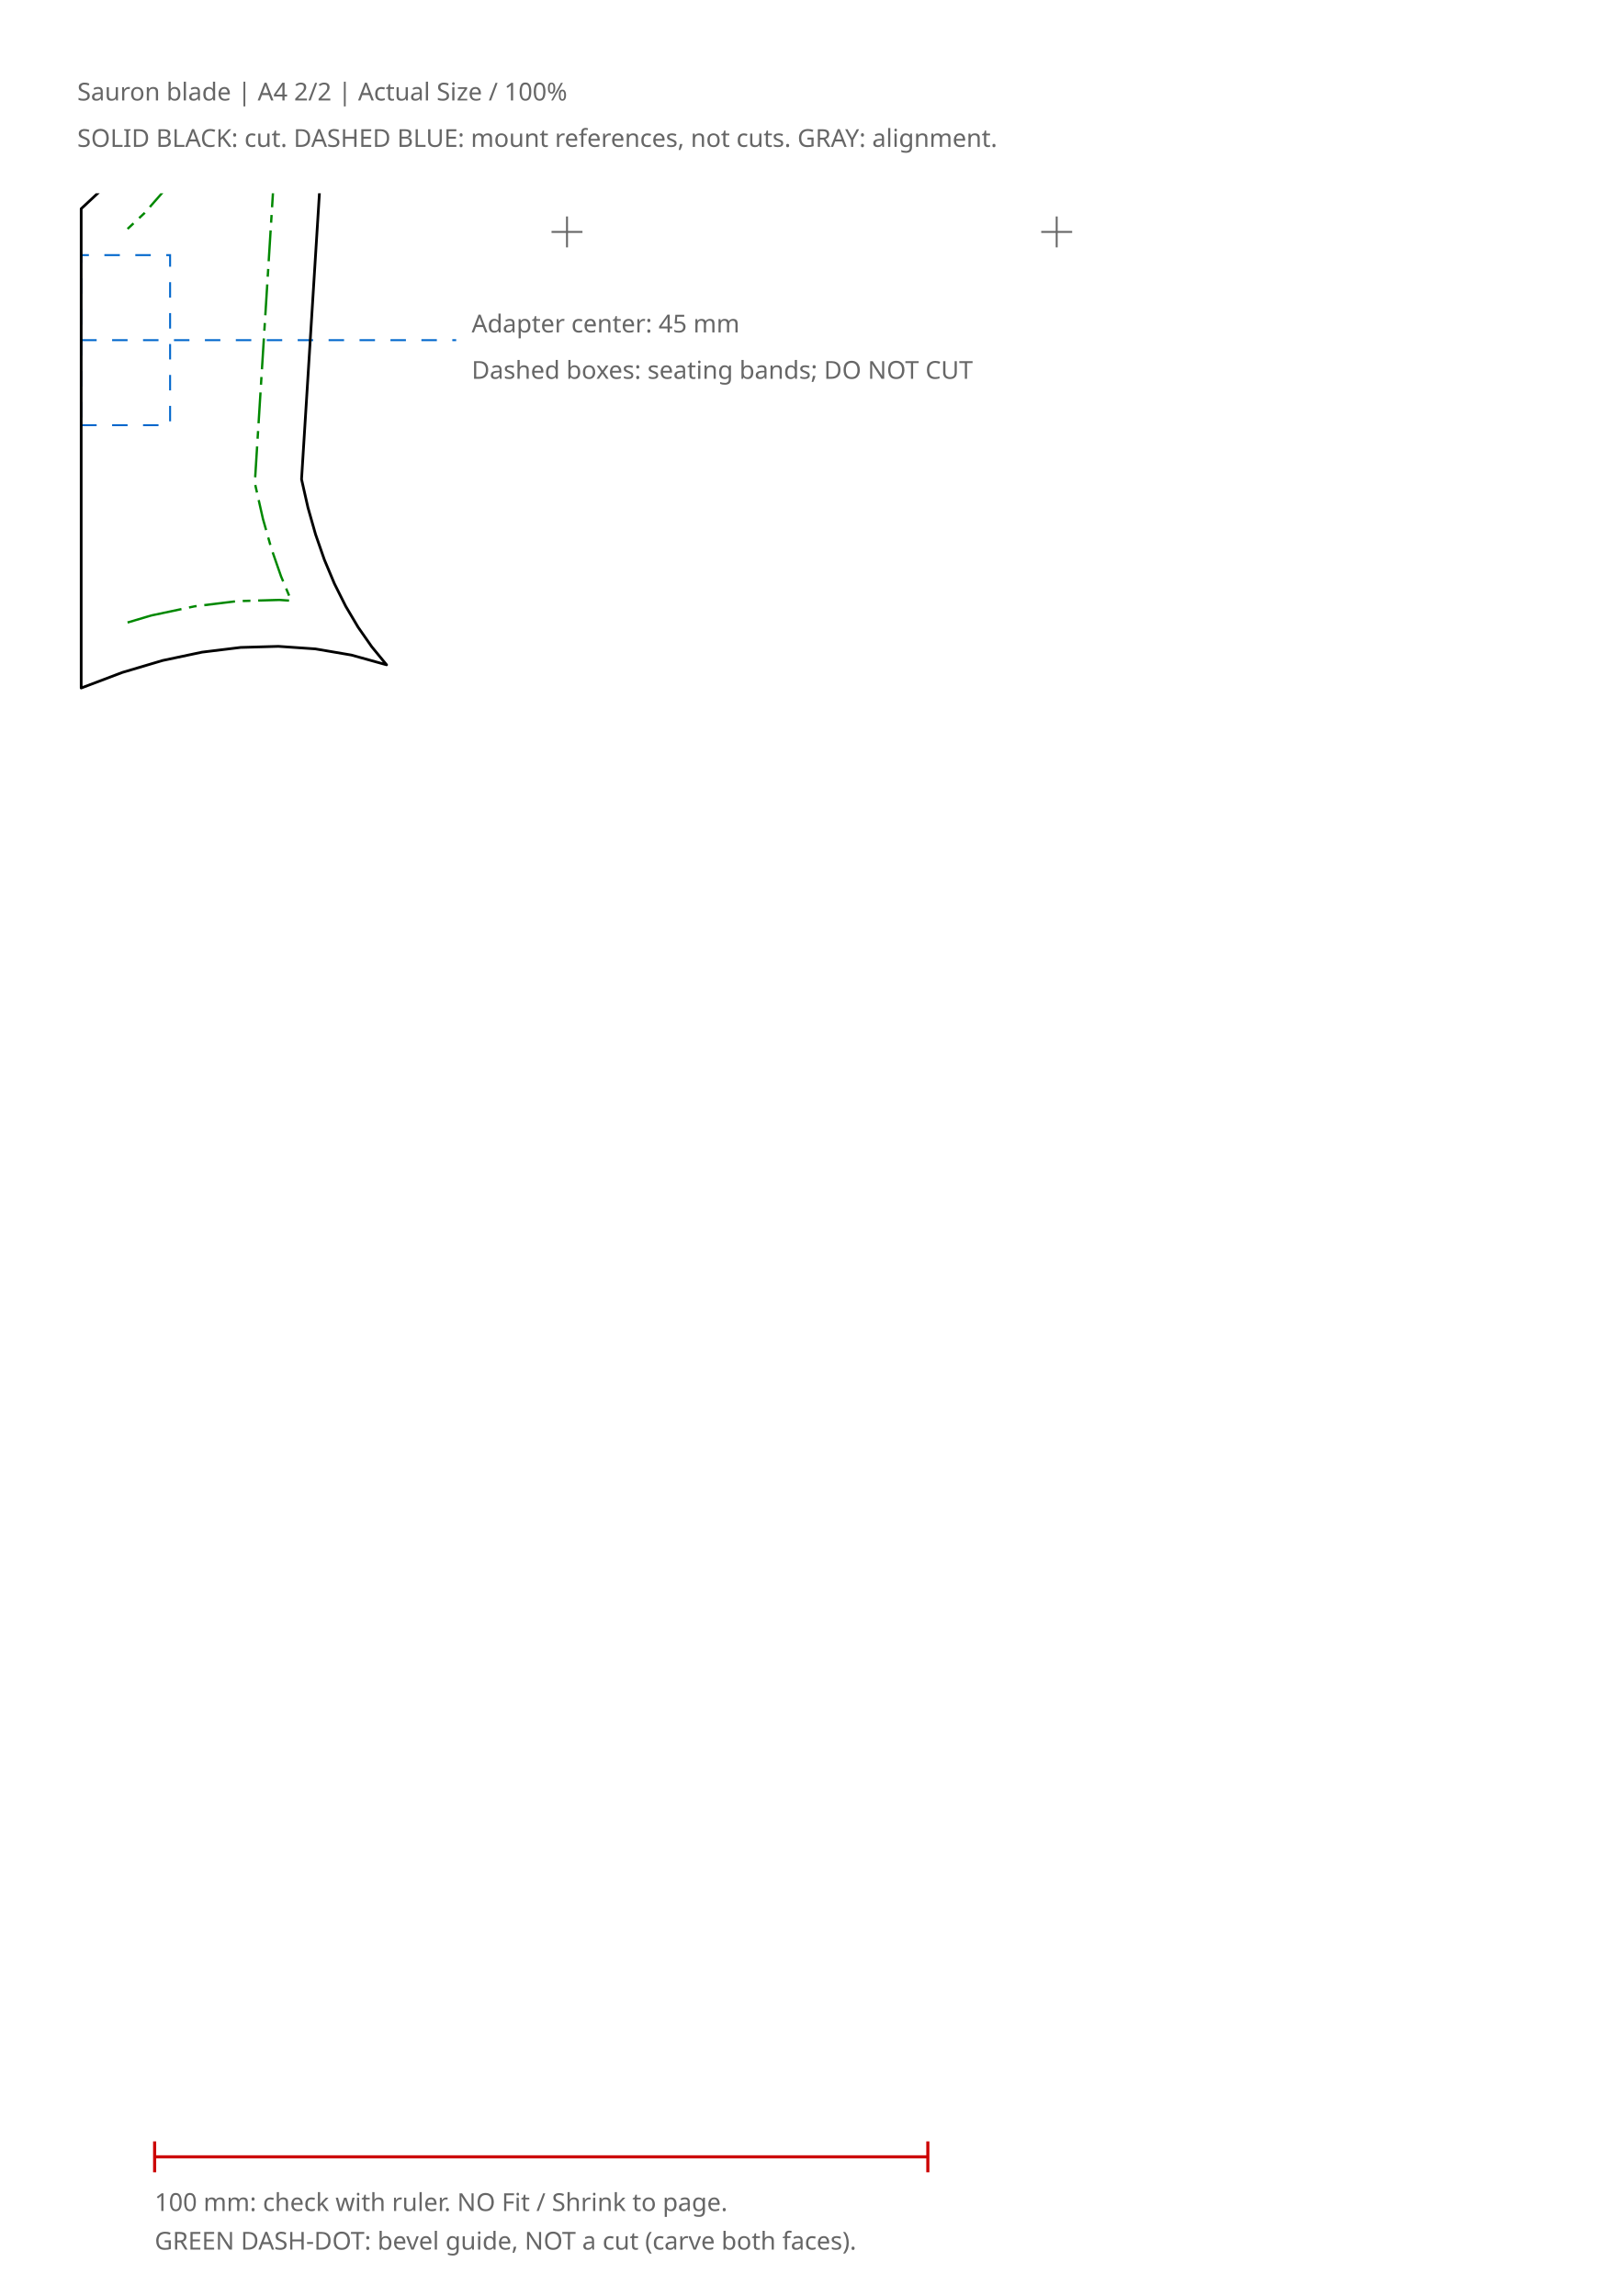
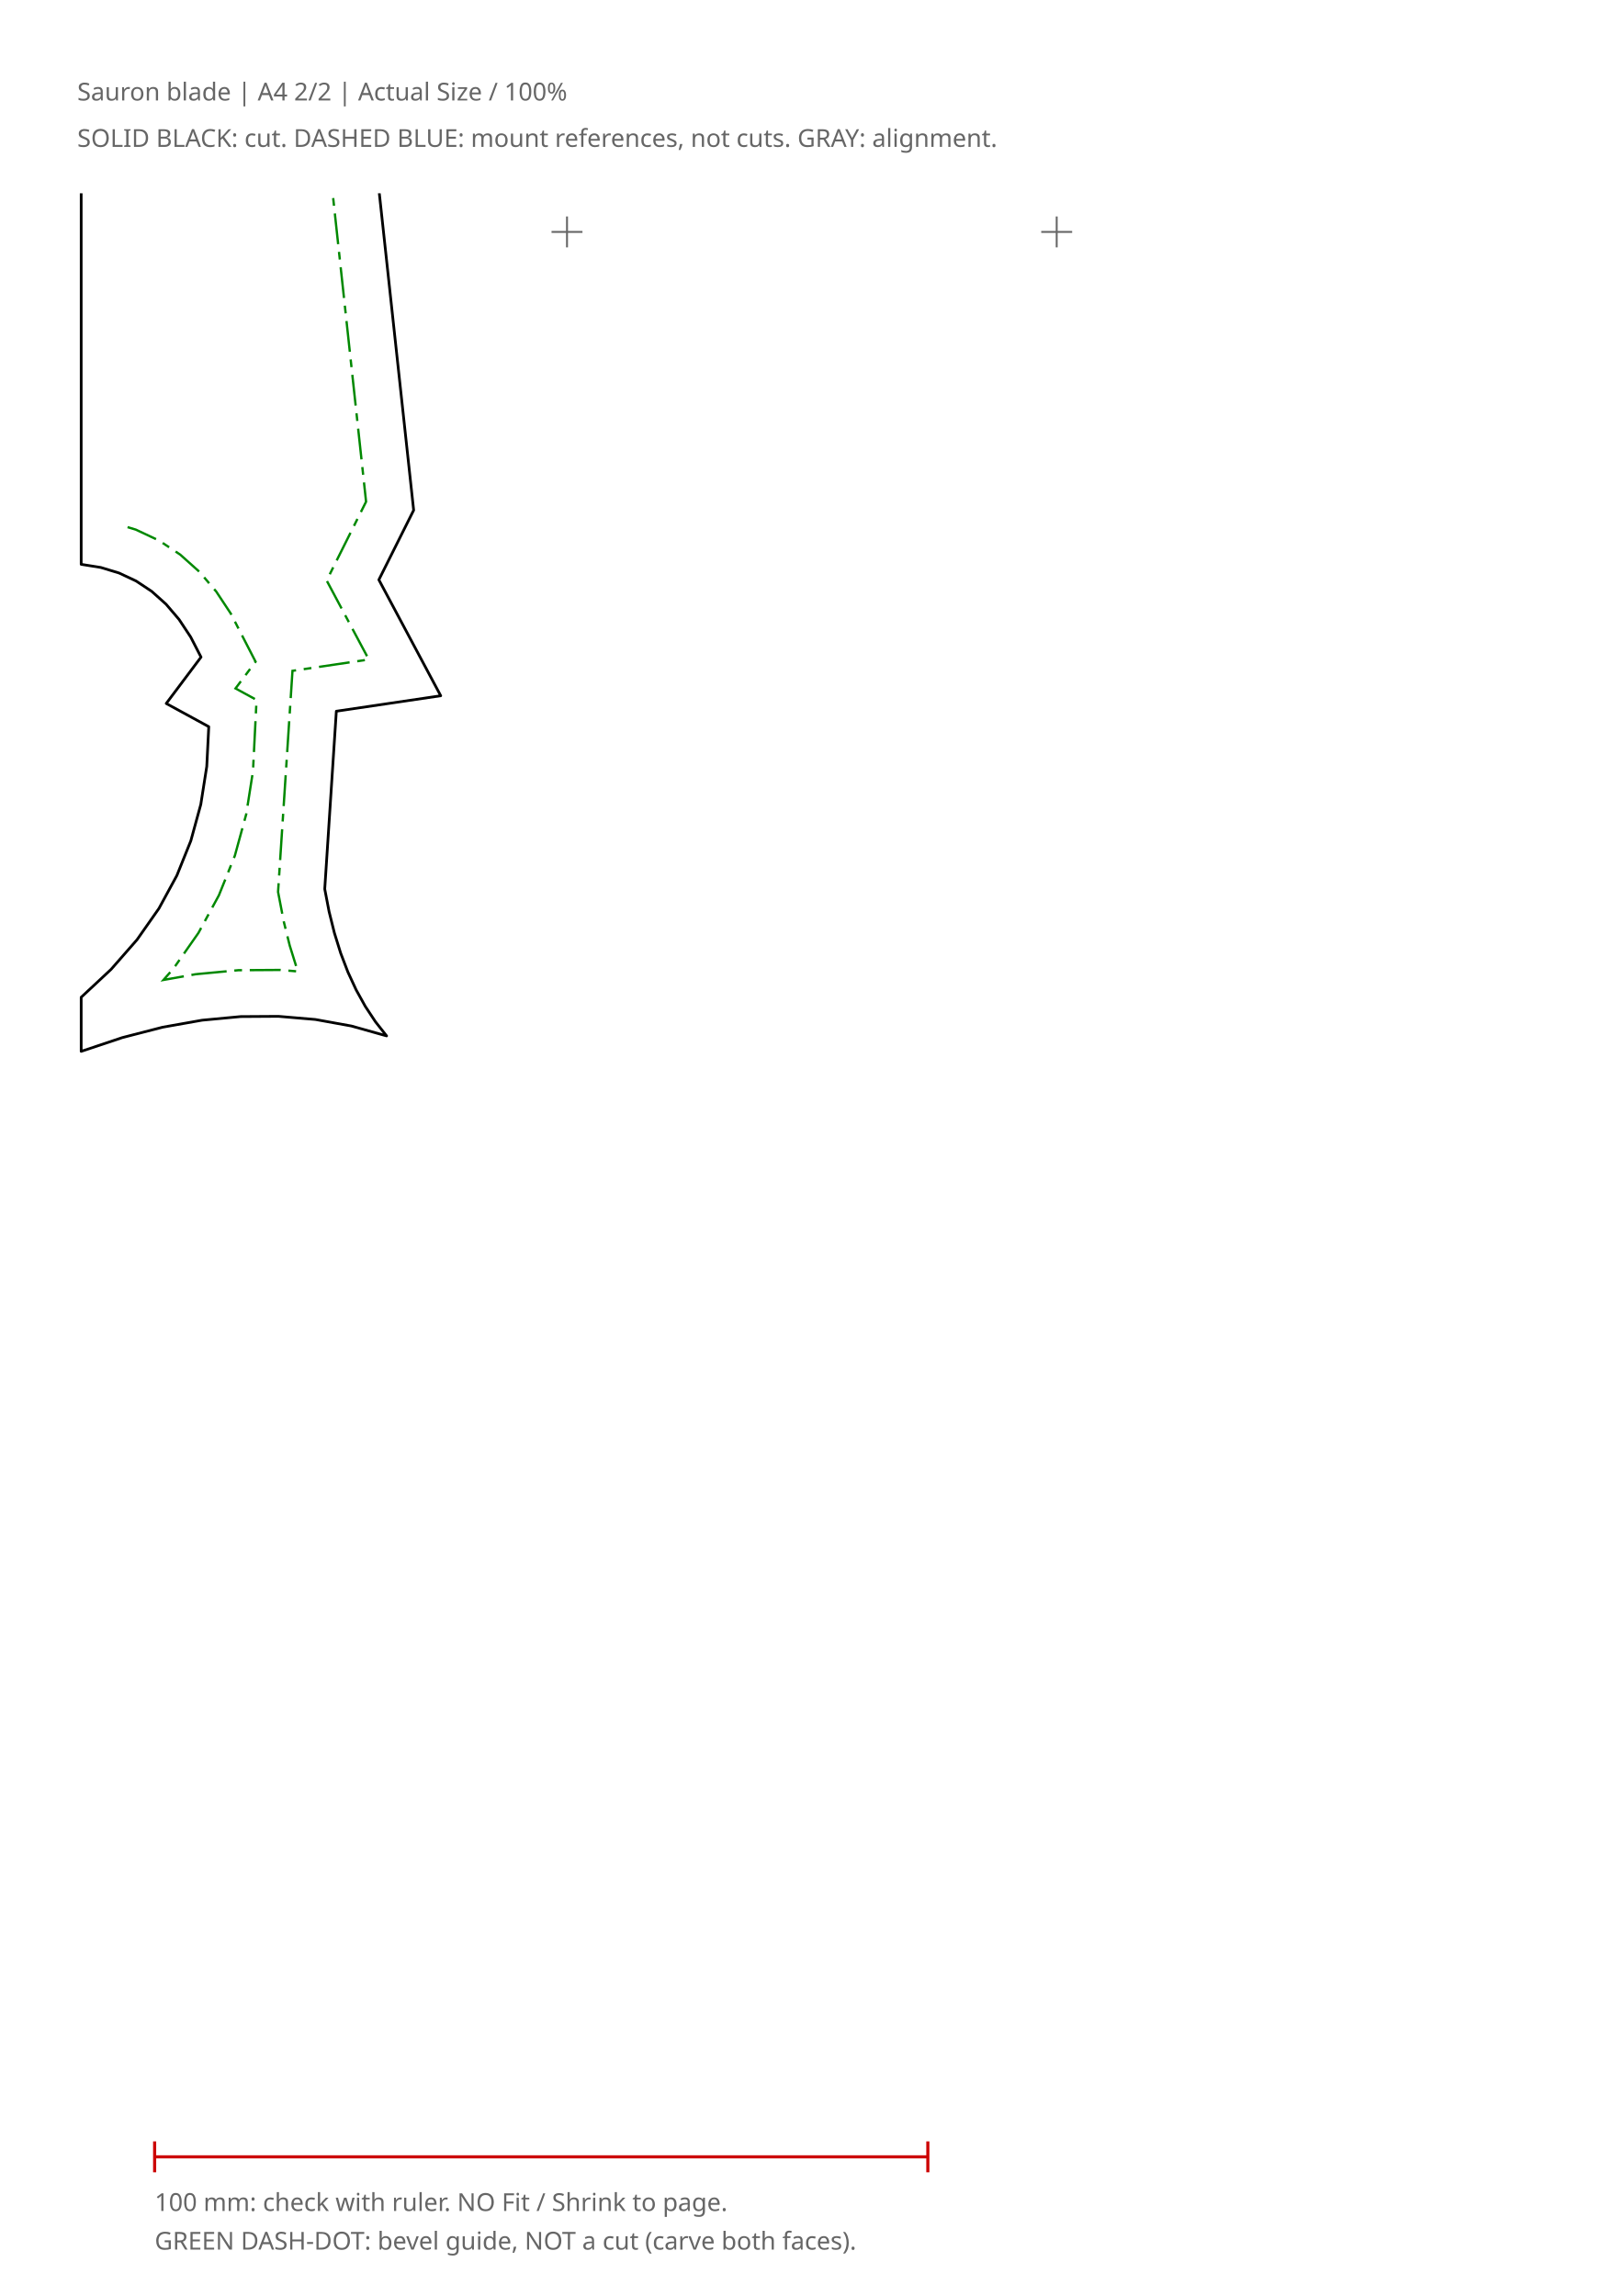
<svg xmlns="http://www.w3.org/2000/svg" width="210mm" height="297mm" viewBox="0 0 210 297">
  <defs>
    <clipPath id="tile-clip" clipPathUnits="userSpaceOnUse">
-       <rect x="18.0" y="-64.0" width="190" height="242" />
+       <rect x="18.0" y="-166.0" width="190" height="242" />
    </clipPath>
  </defs>
-   <g transform="translate(-8.0 89.0)" clip-path="url(#tile-clip)">
-     <path d="M 18.5 -45 L 67 -45" fill="none" stroke="#0066cc" stroke-width="0.25" stroke-dasharray="2 2" data-station="45" />
-     <text x="69" y="-46" fill="#666666" font-size="3.2" font-family="sans-serif">Adapter center: 45 mm</text>
-     <path d="M 18.5 -34 L 30 -34 L 30 -56 L 18.5 -56 Z" fill="none" stroke="#0066cc" stroke-width="0.25" stroke-dasharray="2 2" />
+   <g transform="translate(-8.0 191.0)" clip-path="url(#tile-clip)">
    <path d="M 18.5 -225 L 67 -225" fill="none" stroke="#0066cc" stroke-width="0.25" stroke-dasharray="2 2" data-station="225" />
    <text x="69" y="-226" fill="#666666" font-size="3.2" font-family="sans-serif">Adapter center: 225 mm</text>
    <path d="M 18.5 -214 L 30 -214 L 30 -236 L 18.5 -236 Z" fill="none" stroke="#0066cc" stroke-width="0.25" stroke-dasharray="2 2" />
-     <text x="69" y="-40" fill="#666666" font-size="3.2" font-family="sans-serif">Dashed boxes: seating bands; DO NOT CUT</text>
-     <path d="M 79.333 -59.0 L 83.333 -59.0 M 81.333 -61.0 L 81.333 -57.0" fill="none" stroke="#666666" stroke-width="0.25" />
-     <path d="M 142.667 -59.0 L 146.667 -59.0 M 144.667 -61.0 L 144.667 -57.0" fill="none" stroke="#666666" stroke-width="0.25" />
+     <text x="69" y="-220" fill="#666666" font-size="3.2" font-family="sans-serif">Dashed boxes: seating bands; DO NOT CUT</text>
+     <path d="M 79.333 -161.0 L 83.333 -161.0 M 81.333 -163.0 L 81.333 -159.0" fill="none" stroke="#666666" stroke-width="0.25" />
+     <path d="M 142.667 -161.0 L 146.667 -161.0 M 144.667 -163.0 L 144.667 -159.0" fill="none" stroke="#666666" stroke-width="0.25" />
    <g id="cut">
-       <path d=" M 23.82,-2.016 L 29.031,-3.562 L 34.133,-4.641 L 39.125,-5.25 L 44.008,-5.391 L 48.781,-5.062  L 53.445,-4.266 L 58,-3 L 56.078,-5.344 L 54.312,-7.875 L 52.703,-10.594 L 51.25,-13.5  L 49.953,-16.594 L 48.812,-19.875 L 47.828,-23.344 L 47,-27 L 51.5,-99 L 65,-101  L 57,-116 L 61.5,-125 L 36,-295.275 L 34.633,-284.945 L 33.031,-275.592 L 31.195,-267.217  L 29.125,-259.819 L 26.82,-253.398 L 24.281,-247.955 L 21.508,-243.489 L 18.5,-240 L 18.5,-208  L 22.641,-207.455 L 26.5,-205.856 L 29.814,-203.314 L 32.356,-200 L 33.955,-196.141 L 34.5,-192  L 33.955,-187.859 L 32.356,-184 L 29.814,-180.686 L 26.5,-178.144 L 22.641,-176.545 L 18.5,-176  L 18.5,-118 L 21.039,-117.594 L 23.406,-116.875 L 25.602,-115.844 L 27.625,-114.5 L 29.477,-112.844  L 31.156,-110.875 L 32.664,-108.594 L 34,-106 L 29.5,-100 L 35,-97 L 34.742,-91.859  L 33.969,-86.938 L 32.68,-82.234 L 30.875,-77.75 L 28.555,-73.484 L 25.719,-69.438 L 22.367,-65.609  L 18.5,-62 L 18.5,-0 z " stroke="#000000" fill="none" stroke-width=".35" stroke-linejoin="round" />
+       <path d=" M 23.82,-56.781 L 29.031,-58.125 L 34.133,-59.031 L 39.125,-59.5 L 44.008,-59.531 L 48.781,-59.125  L 53.445,-58.281 L 58,-57 L 56.562,-58.828 L 55.25,-60.812 L 54.062,-62.953 L 53,-65.25  L 52.062,-67.703 L 51.25,-70.312 L 50.562,-73.078 L 50,-76 L 51.5,-99 L 65,-101  L 57,-116 L 61.5,-125 L 32,-397.275 L 30.008,-378.921 L 28.281,-361.235 L 26.82,-344.219  L 25.625,-327.871 L 24.695,-312.192 L 24.031,-297.181 L 23.633,-279.426 L 23.5,-262 L 23.36,-259.086  L 23.188,-256.343 L 22.985,-253.772 L 22.752,-251.372 L 22.487,-249.144 L 22.192,-247.087 L 21.865,-245.202  L 21.508,-243.489 L 18.5,-240 L 18.5,-208 L 22.641,-207.455 L 26.5,-205.856 L 29.814,-203.314  L 32.356,-200 L 33.955,-196.141 L 34.5,-192 L 33.955,-187.859 L 32.356,-184 L 29.814,-180.686  L 26.5,-178.144 L 22.641,-176.545 L 18.5,-176 L 18.5,-118 L 21.039,-117.594 L 23.406,-116.875  L 25.602,-115.844 L 27.625,-114.5 L 29.477,-112.844 L 31.156,-110.875 L 32.664,-108.594 L 34,-106  L 29.5,-100 L 35,-97 L 34.742,-91.859 L 33.969,-86.938 L 32.68,-82.234 L 30.875,-77.75  L 28.555,-73.484 L 25.719,-69.438 L 22.367,-65.609 L 18.5,-62 L 18.5,-55 z " stroke="#000000" fill="none" stroke-width=".35" stroke-linejoin="round" />
    </g>
    <g id="bevel">
-       <path d="M 27.555 -9.383 L 33.147 -10.565 L 38.674 -11.239 L 44.127 -11.397 L 45.67 -11.29 L 44.347 -14.447 L 43.088 -18.069 L 42.012 -21.861 L 40.958 -26.515 L 45.815 -104.223 L 55.7 -105.688 L 50.247 -115.911 L 55.285 -125.987 L 35.282 -259.557 L 34.845 -257.994 L 32.374 -251.112 L 29.567 -245.094 L 26.358 -239.925 L 24.5 -237.771 M 24.5 -213.179 L 29.526 -211.097 L 34.093 -207.593 L 37.597 -203.026 L 39.8 -197.707 L 40.552 -192 L 39.8 -186.293 L 37.597 -180.974 L 34.093 -176.407 L 29.526 -172.903 L 24.5 -170.821 M 24.5 -122.813 L 25.565 -122.49 L 28.553 -121.086 L 31.304 -119.26 L 33.778 -117.046 L 35.959 -114.49 L 37.849 -111.631 L 41.055 -105.406 L 38.46 -101.947 L 41.181 -100.463 L 40.719 -91.242 L 39.844 -85.675 L 38.375 -80.315 L 36.312 -75.188 L 33.663 -70.319 L 30.447 -65.729 L 26.682 -61.429 L 24.5 -59.393 M 24.5 -8.476 L 27.555 -9.383" fill="none" stroke="#008800" stroke-width="0.3" stroke-dasharray="4 1 1 1" />
+       <path d="M 33.326 -64.982 L 38.825 -65.498 L 44.243 -65.533 L 46.544 -65.337 L 46.39 -65.738 L 45.469 -68.695 L 44.701 -71.786 L 43.963 -75.622 L 45.828 -104.225 L 55.7 -105.688 L 50.247 -115.911 L 55.345 -126.106 L 32.384 -338.03 L 31.612 -327.475 L 30.688 -311.881 L 30.028 -296.981 L 29.632 -279.336 L 29.499 -261.833 L 29.351 -258.754 L 29.173 -255.92 L 28.963 -253.246 L 28.718 -250.728 L 28.437 -248.364 L 28.119 -246.148 L 27.76 -244.077 L 27.065 -240.745 L 24.5 -237.771 M 24.5 -213.179 L 29.526 -211.097 L 34.093 -207.593 L 37.597 -203.026 L 39.8 -197.707 L 40.552 -192 L 39.8 -186.293 L 37.597 -180.974 L 34.093 -176.407 L 29.526 -172.903 L 24.5 -170.821 M 24.5 -122.813 L 25.565 -122.49 L 28.553 -121.086 L 31.304 -119.26 L 33.778 -117.046 L 35.959 -114.49 L 37.849 -111.631 L 41.055 -105.406 L 38.46 -101.947 L 41.181 -100.463 L 40.719 -91.242 L 39.844 -85.675 L 38.375 -80.315 L 36.312 -75.188 L 33.663 -70.319 L 30.447 -65.729 L 29.142 -64.239 L 33.326 -64.982" fill="none" stroke="#008800" stroke-width="0.3" stroke-dasharray="4 1 1 1" />
    </g>
  </g>
  <text x="10" y="13" fill="#666666" font-size="3.2" font-family="sans-serif">Sauron blade | A4 2/2 | Actual Size / 100%</text>
  <text x="10" y="19" fill="#666666" font-size="3.2" font-family="sans-serif">SOLID BLACK: cut. DASHED BLUE: mount references, not cuts. GRAY: alignment.</text>
  <path id="calibration" d="M 20 279 L 120 279 M 20 277 L 20 281 M 120 277 L 120 281" fill="none" stroke="#cc0000" stroke-width="0.4" />
  <text x="20" y="286" fill="#666666" font-size="3.2" font-family="sans-serif">100 mm: check with ruler. NO Fit / Shrink to page.</text>
  <text x="20" y="291" fill="#666666" font-size="3.2" font-family="sans-serif">GREEN DASH-DOT: bevel guide, NOT a cut (carve both faces).</text>
</svg>
